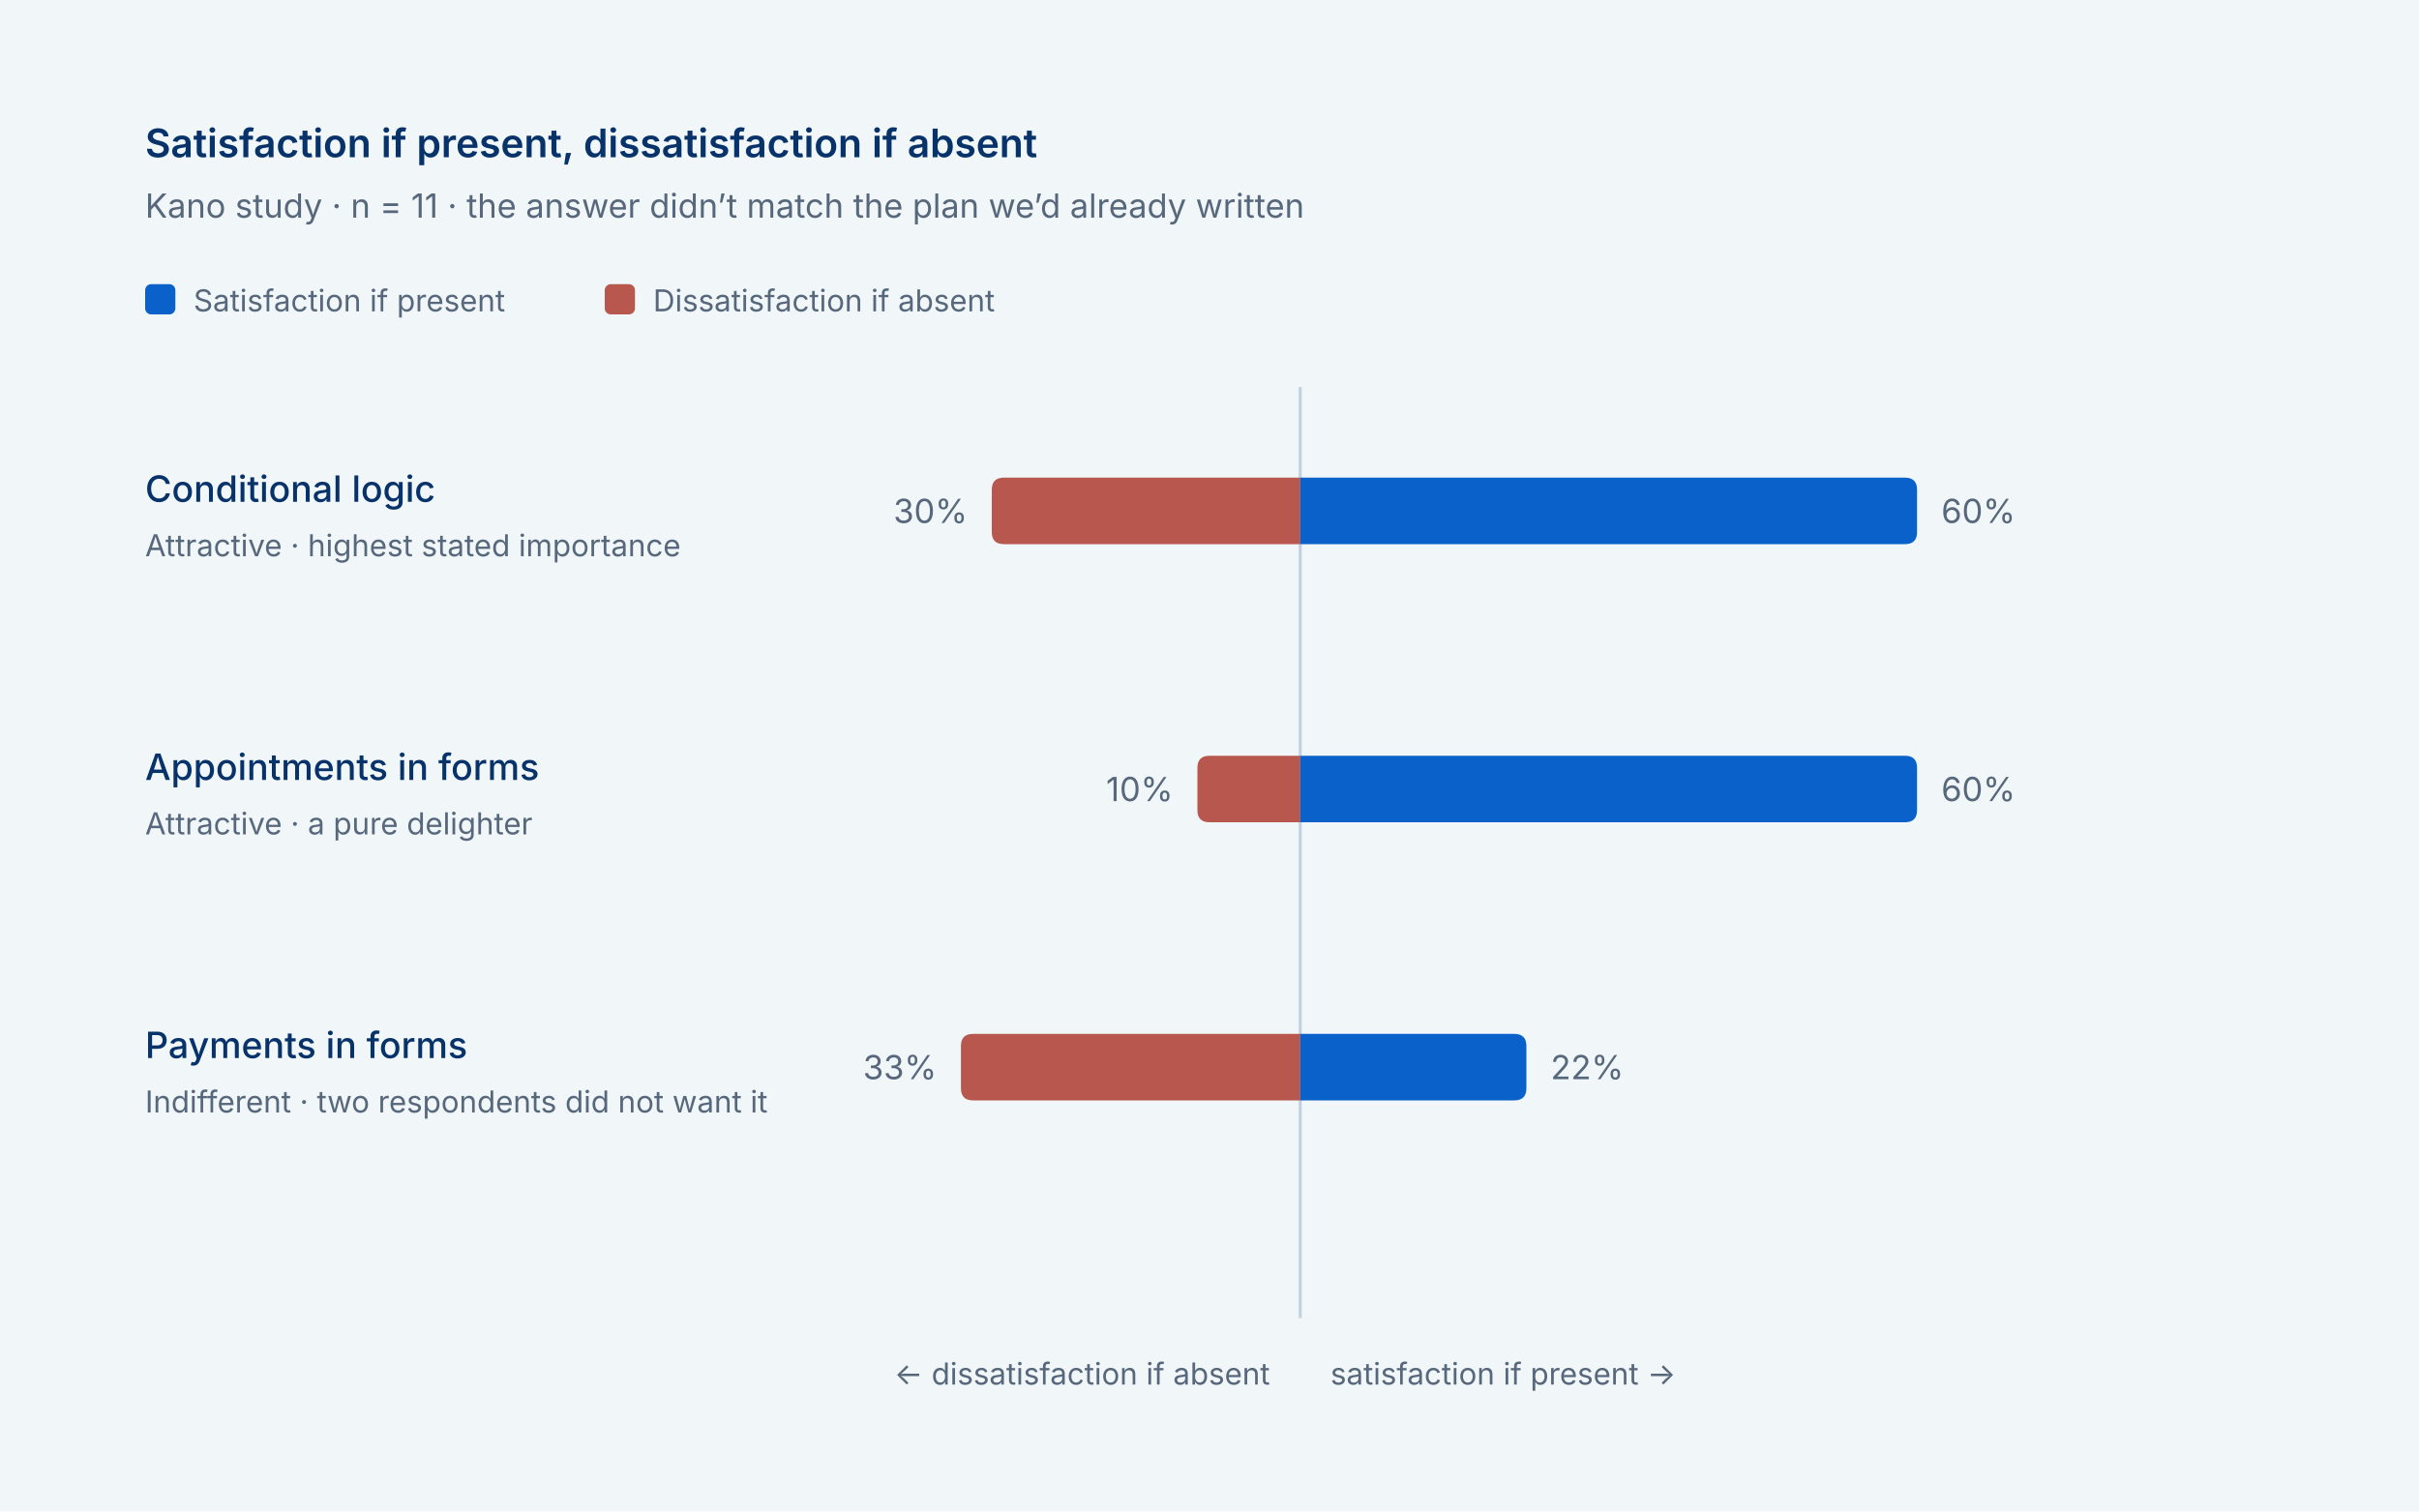
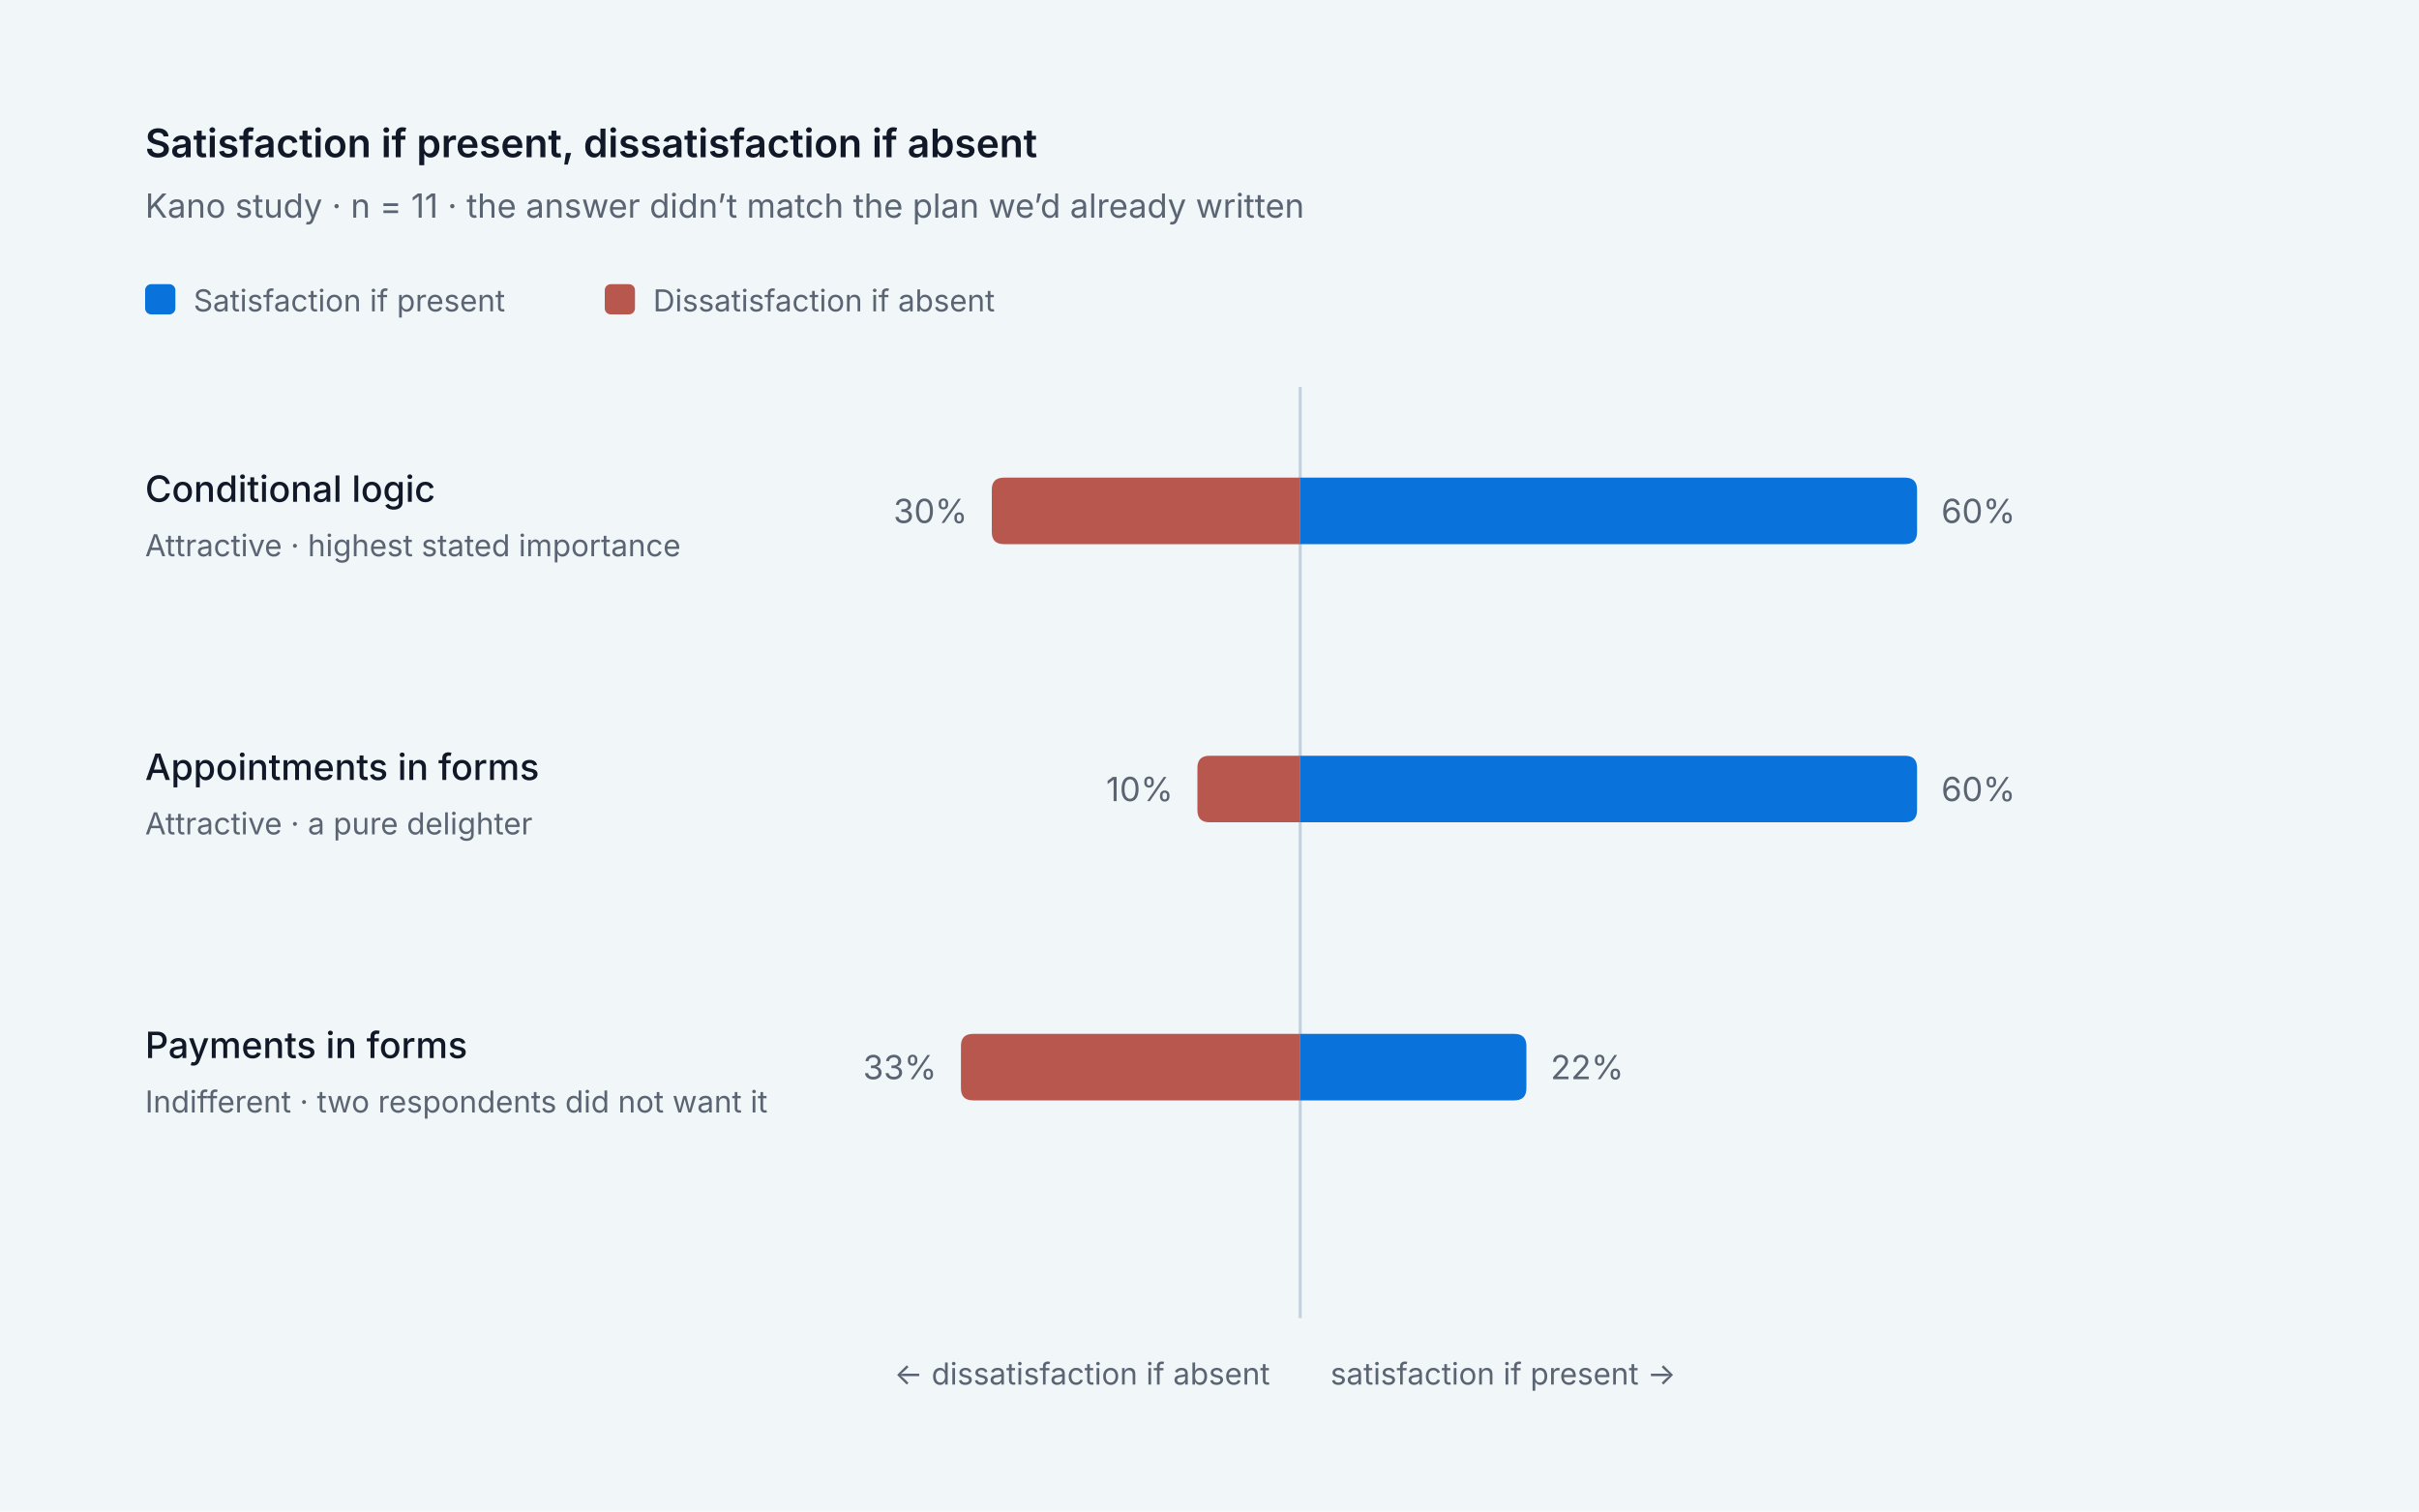
<svg xmlns="http://www.w3.org/2000/svg" viewBox="0 0 800 500" width="800" height="500" role="img" aria-label="Diverging bar chart of a Kano study on three candidate features: conditional logic scores 60% satisfaction and 30% dissatisfaction, appointments 60% and 10%, payments 22% and 33%" font-family="Inter, Helvetica, Arial, sans-serif">
  <rect width="800" height="500" fill="#F1F7F9" />
-   <text x="48" y="52" font-size="13" fill="#07326A" text-anchor="start" font-weight="600">Satisfaction if present, dissatisfaction if absent</text>
-   <text x="48" y="72" font-size="11" fill="#57677C" text-anchor="start">Kano study · n = 11 · the answer didn’t match the plan we’d already written</text>
-   <rect x="48" y="94" width="10" height="10" rx="2" fill="#0A61C9" />
-   <text x="64" y="103" font-size="10" fill="#57677C" text-anchor="start">Satisfaction if present</text>
+   <text x="48" y="52" font-size="13" fill="#111827" text-anchor="start" font-weight="600">Satisfaction if present, dissatisfaction if absent</text>
+   <text x="48" y="72" font-size="11" fill="#5B6472" text-anchor="start">Kano study · n = 11 · the answer didn’t match the plan we’d already written</text>
+   <rect x="48" y="94" width="10" height="10" rx="2" fill="#0A72DB" />
+   <text x="64" y="103" font-size="10" fill="#5B6472" text-anchor="start">Satisfaction if present</text>
  <rect x="200" y="94" width="10" height="10" rx="2" fill="#b8574e" />
-   <text x="216" y="103" font-size="10" fill="#57677C" text-anchor="start">Dissatisfaction if absent</text>
+   <text x="216" y="103" font-size="10" fill="#5B6472" text-anchor="start">Dissatisfaction if absent</text>
  <line x1="430" y1="128" x2="430" y2="436" stroke="#C3D0DE" stroke-width="1" />
-   <text x="48" y="166" font-size="12" fill="#07326A" text-anchor="start" font-weight="500">Conditional logic</text>
-   <text x="48" y="184" font-size="10" fill="#57677C" text-anchor="start">Attractive · highest stated importance</text>
+   <text x="48" y="166" font-size="12" fill="#111827" text-anchor="start" font-weight="500">Conditional logic</text>
+   <text x="48" y="184" font-size="10" fill="#5B6472" text-anchor="start">Attractive · highest stated importance</text>
  <path d="M430 158 H332.0 Q328.0 158 328.0 162 V176 Q328.0 180 332.0 180 H430 Z" fill="#b8574e" />
-   <text x="320.0" y="173" font-size="11" fill="#57677C" text-anchor="end">30%</text>
-   <path d="M430 158 H630.0 Q634.0 158 634.0 162 V176 Q634.0 180 630.0 180 H430 Z" fill="#0A61C9" />
-   <text x="642.0" y="173" font-size="11" fill="#57677C" text-anchor="start">60%</text>
-   <text x="48" y="258" font-size="12" fill="#07326A" text-anchor="start" font-weight="500">Appointments in forms</text>
-   <text x="48" y="276" font-size="10" fill="#57677C" text-anchor="start">Attractive · a pure delighter</text>
+   <text x="320.0" y="173" font-size="11" fill="#5B6472" text-anchor="end">30%</text>
+   <path d="M430 158 H630.0 Q634.0 158 634.0 162 V176 Q634.0 180 630.0 180 H430 Z" fill="#0A72DB" />
+   <text x="642.0" y="173" font-size="11" fill="#5B6472" text-anchor="start">60%</text>
+   <text x="48" y="258" font-size="12" fill="#111827" text-anchor="start" font-weight="500">Appointments in forms</text>
+   <text x="48" y="276" font-size="10" fill="#5B6472" text-anchor="start">Attractive · a pure delighter</text>
  <path d="M430 250 H400.0 Q396.0 250 396.0 254 V268 Q396.0 272 400.0 272 H430 Z" fill="#b8574e" />
-   <text x="388.0" y="265" font-size="11" fill="#57677C" text-anchor="end">10%</text>
-   <path d="M430 250 H630.0 Q634.0 250 634.0 254 V268 Q634.0 272 630.0 272 H430 Z" fill="#0A61C9" />
-   <text x="642.0" y="265" font-size="11" fill="#57677C" text-anchor="start">60%</text>
-   <text x="48" y="350" font-size="12" fill="#07326A" text-anchor="start" font-weight="500">Payments in forms</text>
-   <text x="48" y="368" font-size="10" fill="#57677C" text-anchor="start">Indifferent · two respondents did not want it</text>
+   <text x="388.0" y="265" font-size="11" fill="#5B6472" text-anchor="end">10%</text>
+   <path d="M430 250 H630.0 Q634.0 250 634.0 254 V268 Q634.0 272 630.0 272 H430 Z" fill="#0A72DB" />
+   <text x="642.0" y="265" font-size="11" fill="#5B6472" text-anchor="start">60%</text>
+   <text x="48" y="350" font-size="12" fill="#111827" text-anchor="start" font-weight="500">Payments in forms</text>
+   <text x="48" y="368" font-size="10" fill="#5B6472" text-anchor="start">Indifferent · two respondents did not want it</text>
  <path d="M430 342 H321.8 Q317.8 342 317.8 346 V360 Q317.8 364 321.8 364 H430 Z" fill="#b8574e" />
-   <text x="309.8" y="357" font-size="11" fill="#57677C" text-anchor="end">33%</text>
-   <path d="M430 342 H500.8 Q504.8 342 504.8 346 V360 Q504.8 364 500.8 364 H430 Z" fill="#0A61C9" />
-   <text x="512.8" y="357" font-size="11" fill="#57677C" text-anchor="start">22%</text>
-   <text x="420" y="458" font-size="10" fill="#57677C" text-anchor="end">← dissatisfaction if absent</text>
-   <text x="440" y="458" font-size="10" fill="#57677C" text-anchor="start">satisfaction if present →</text>
+   <text x="309.8" y="357" font-size="11" fill="#5B6472" text-anchor="end">33%</text>
+   <path d="M430 342 H500.8 Q504.8 342 504.8 346 V360 Q504.8 364 500.8 364 H430 Z" fill="#0A72DB" />
+   <text x="512.8" y="357" font-size="11" fill="#5B6472" text-anchor="start">22%</text>
+   <text x="420" y="458" font-size="10" fill="#5B6472" text-anchor="end">← dissatisfaction if absent</text>
+   <text x="440" y="458" font-size="10" fill="#5B6472" text-anchor="start">satisfaction if present →</text>
</svg>
